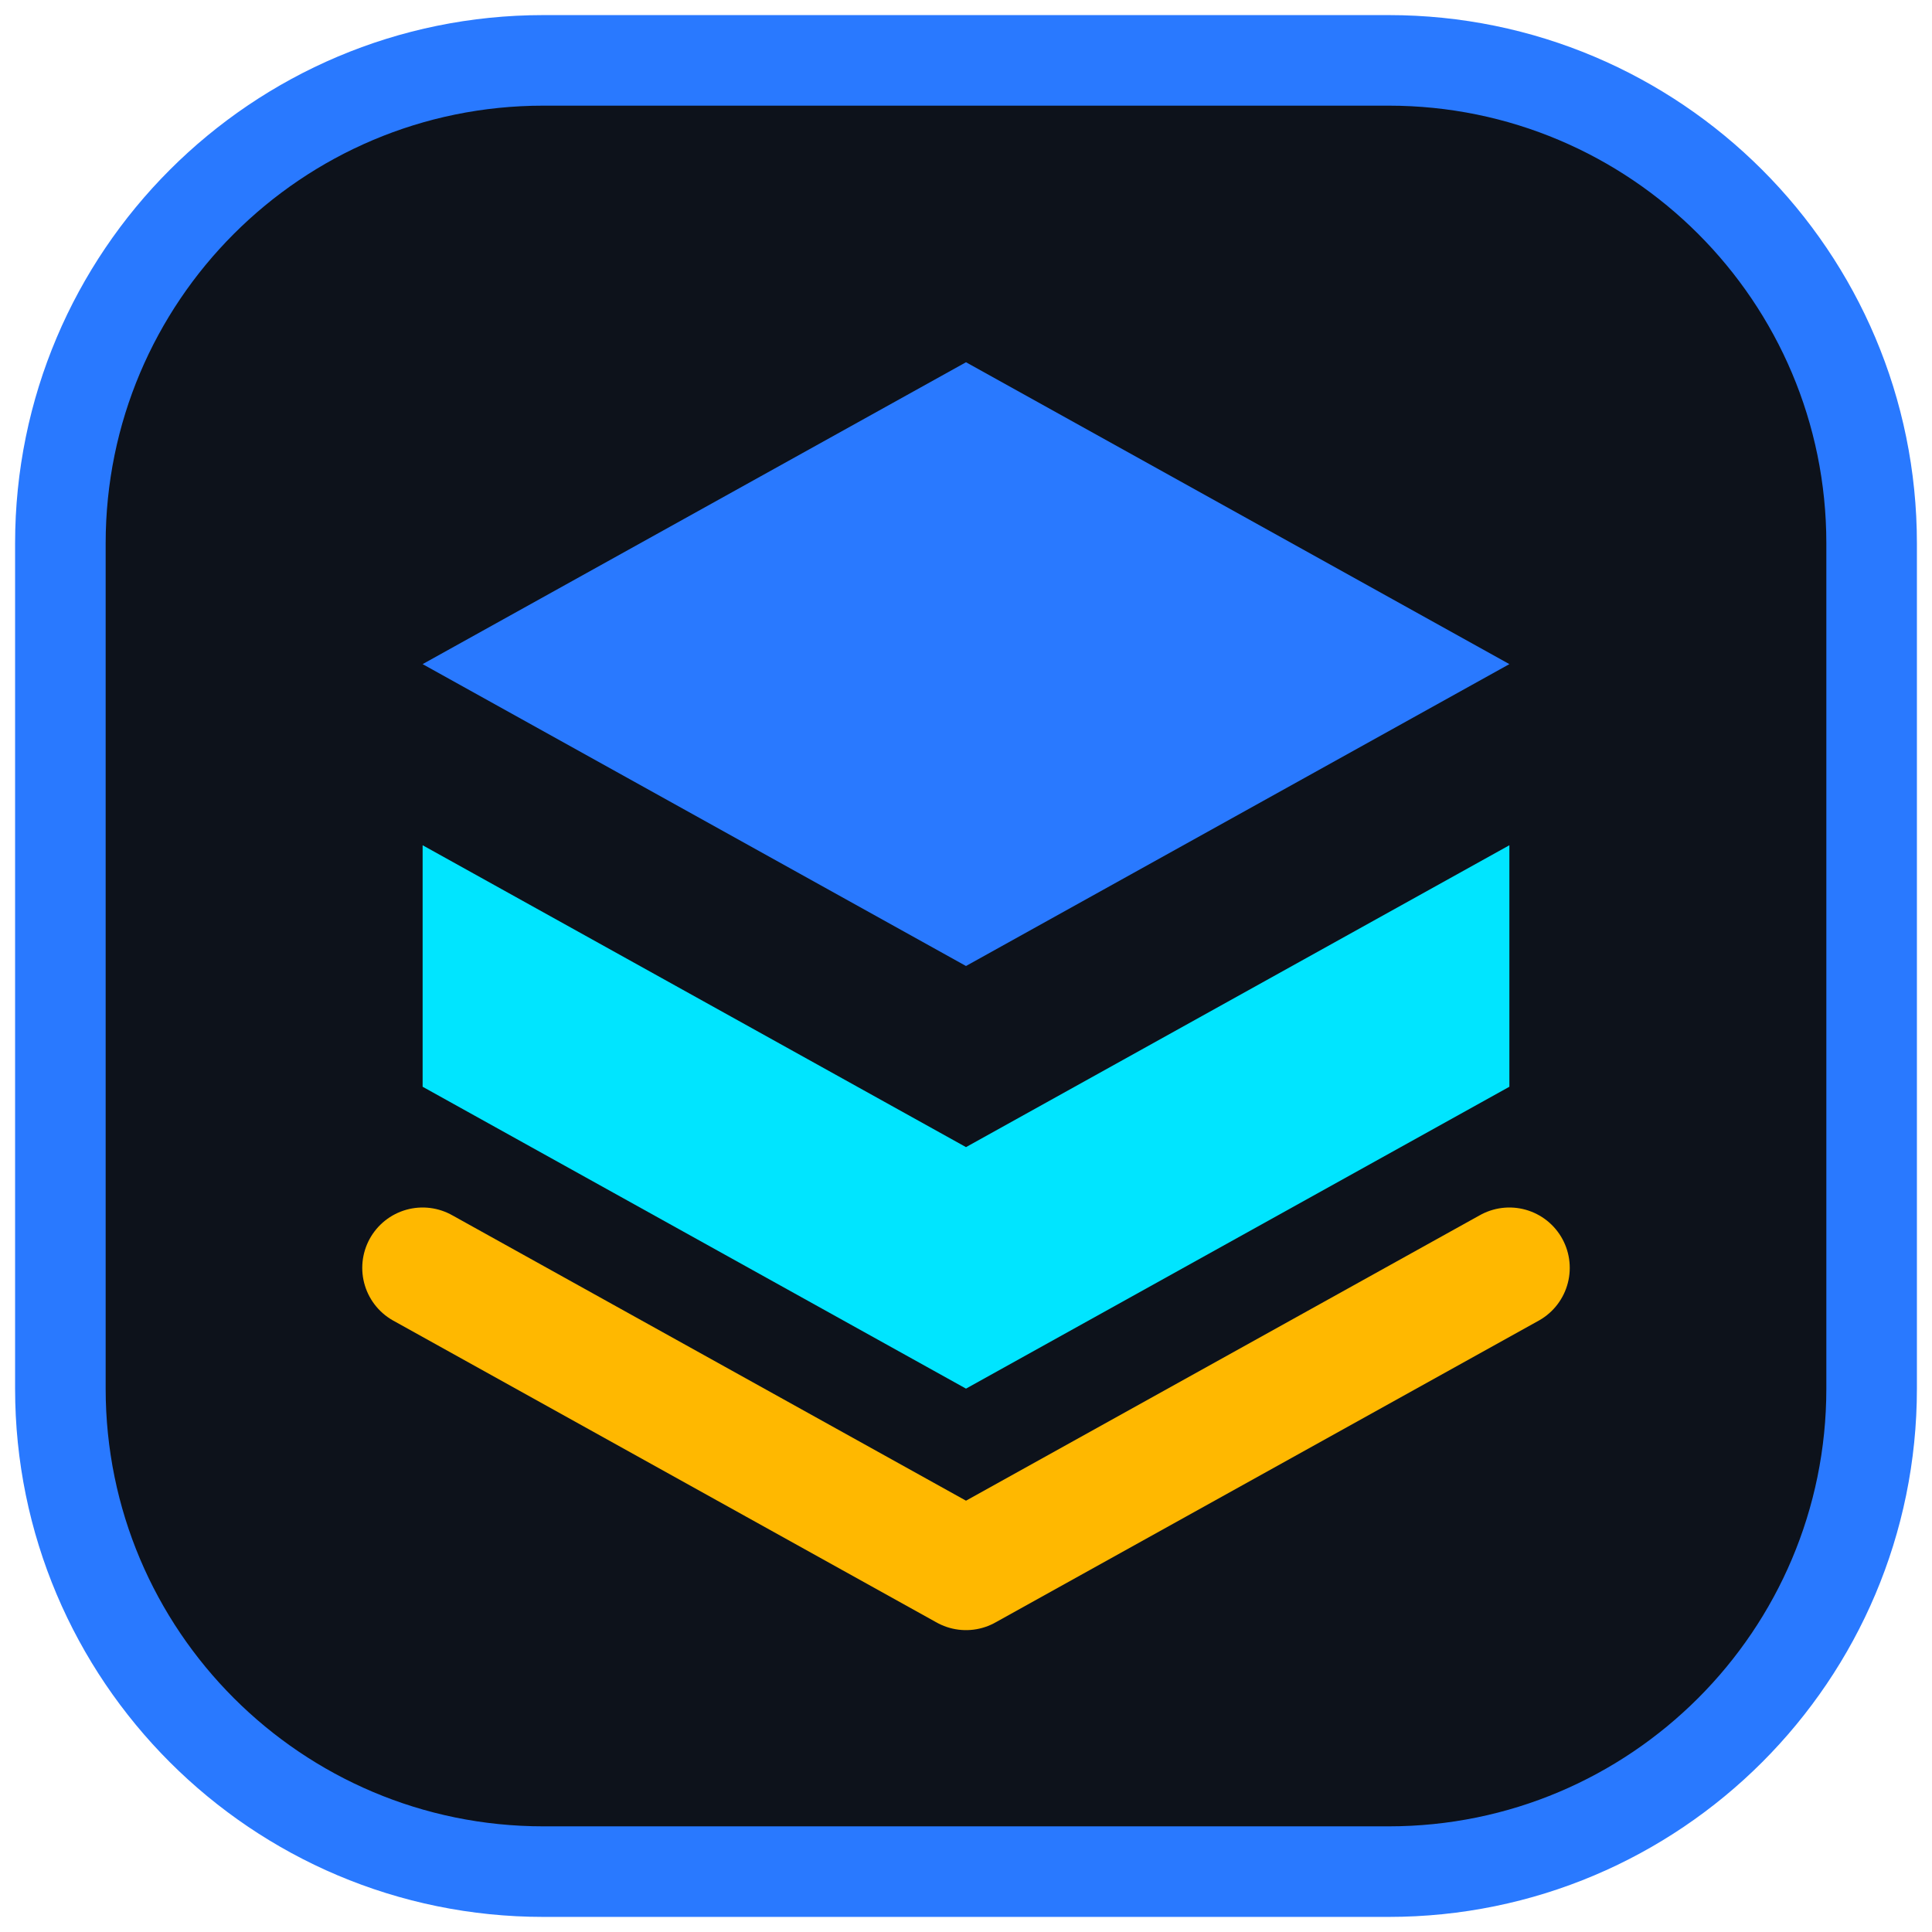
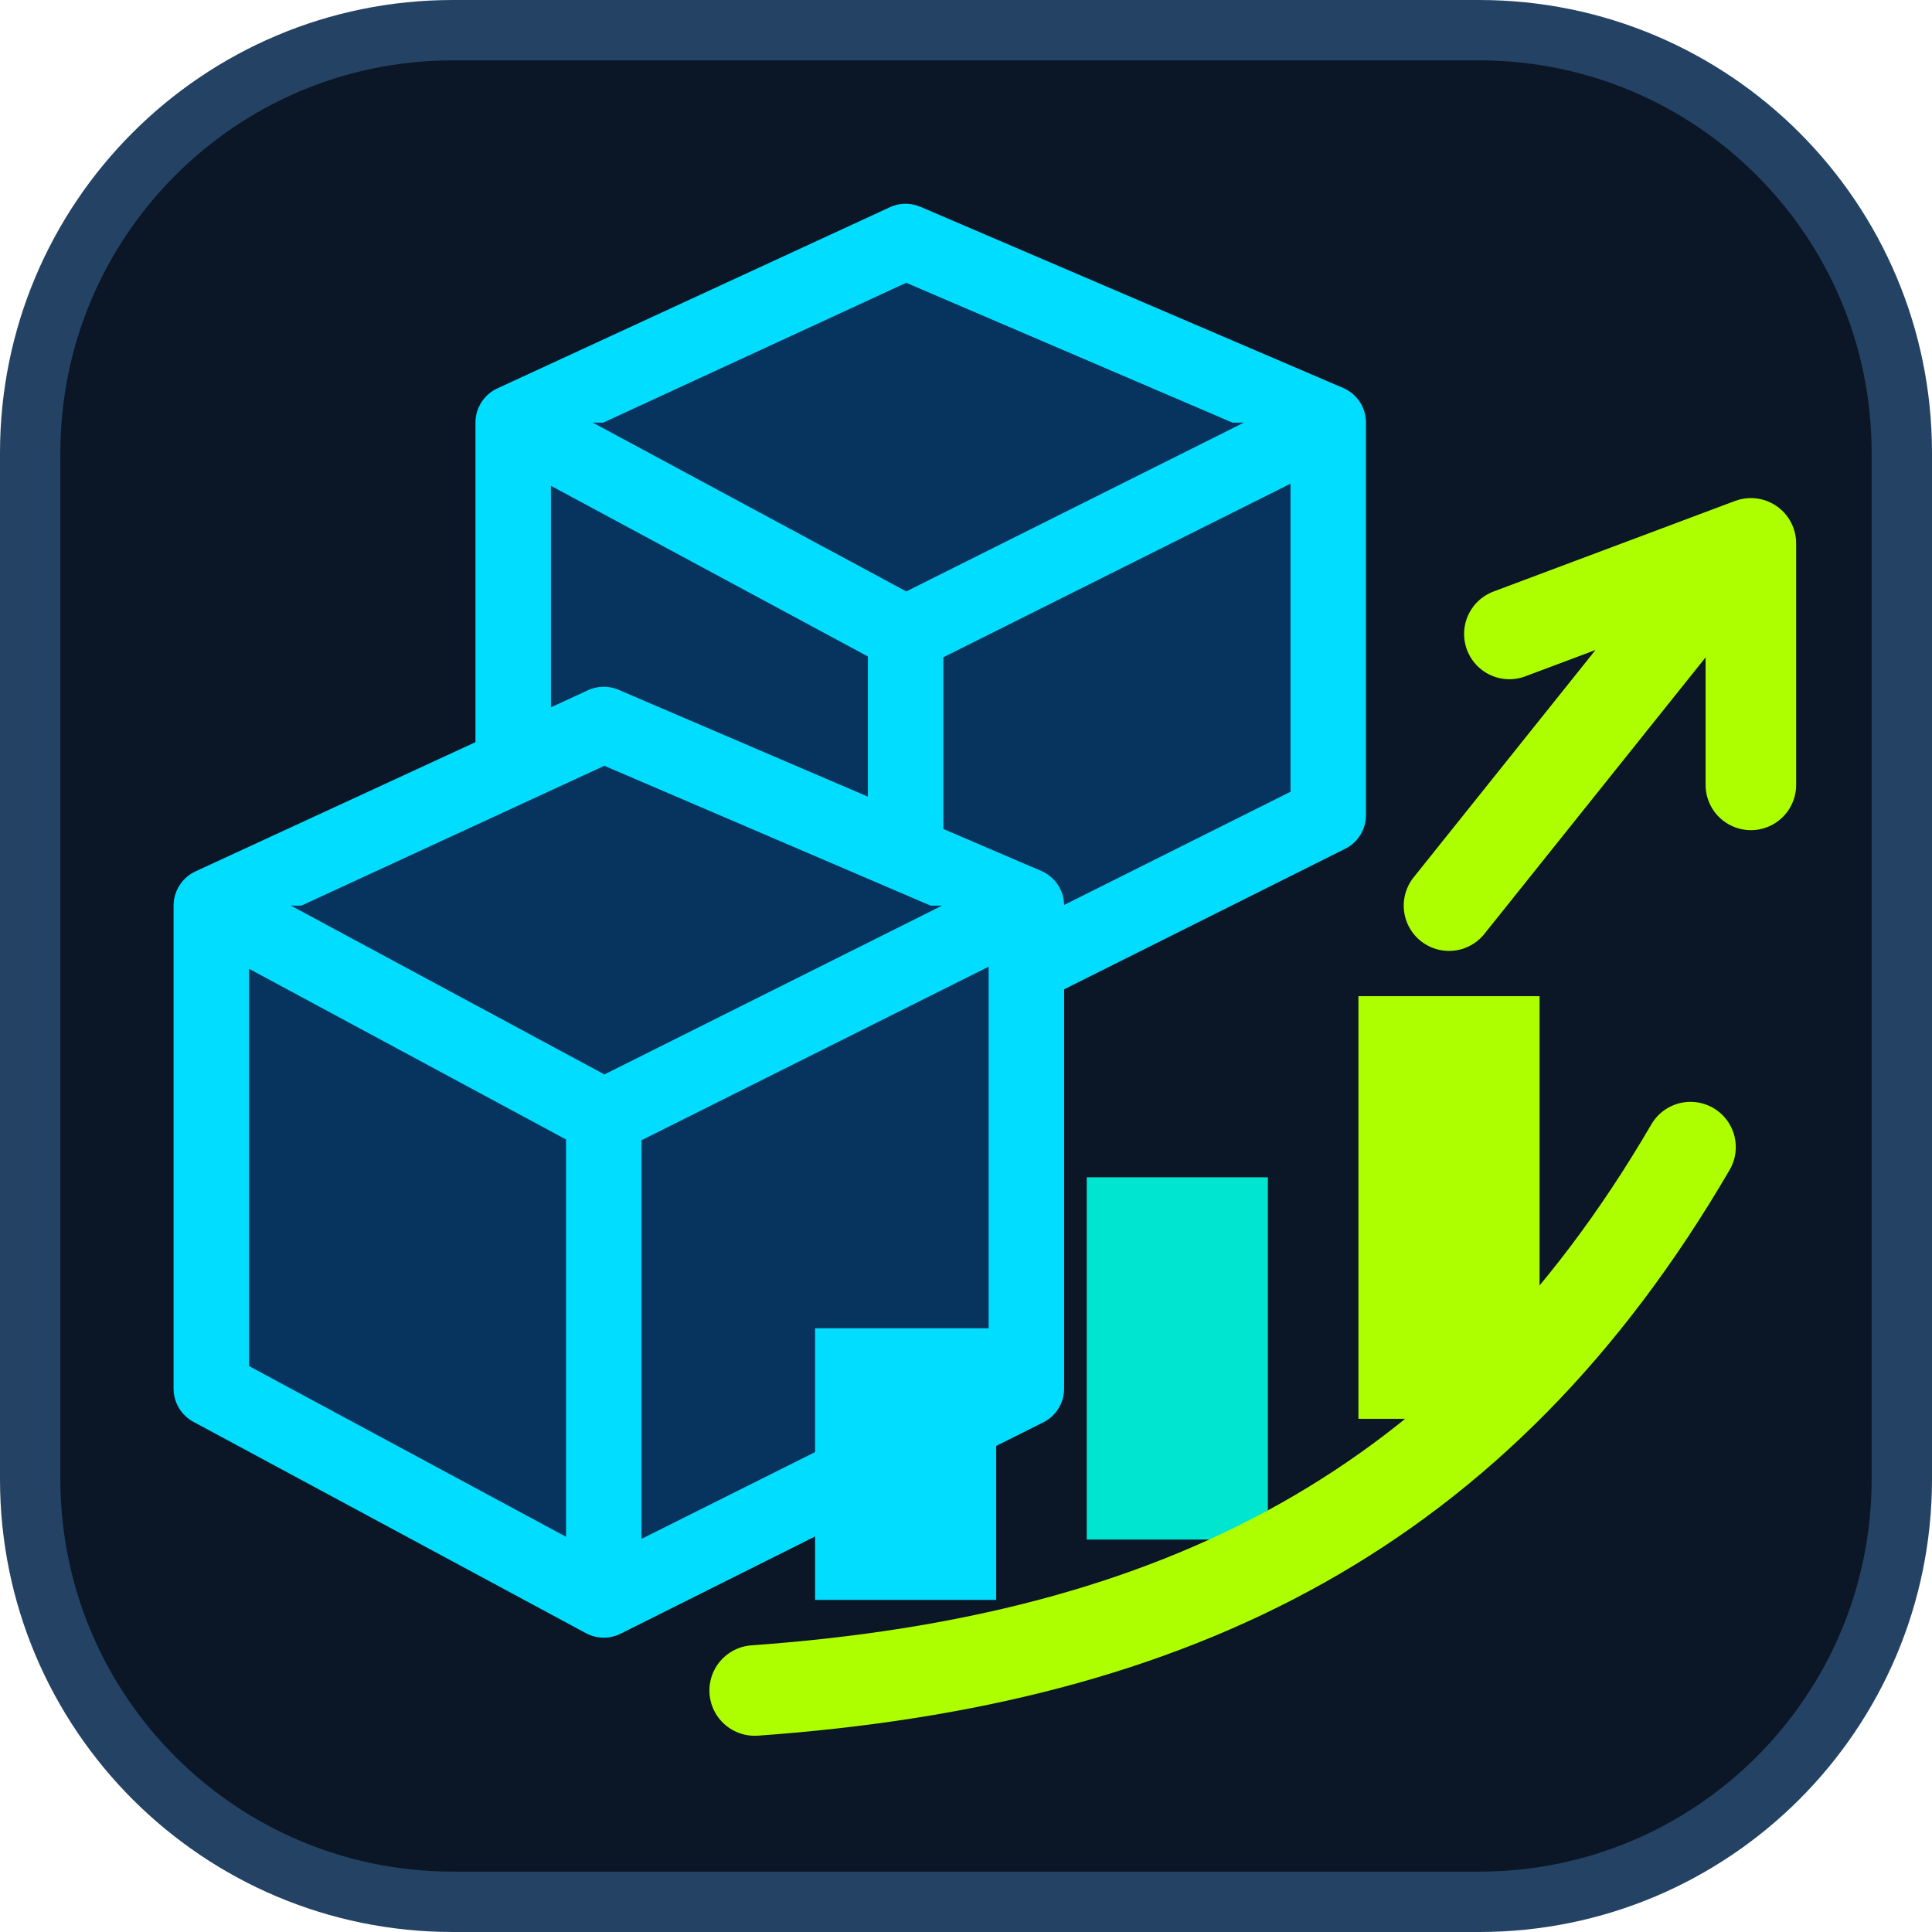
<svg xmlns="http://www.w3.org/2000/svg" viewBox="0 0 64 64" fill="none">
-   <rect x="2" y="2" width="60" height="60" rx="16" fill="#0d121b" stroke="#2979ff" stroke-width="3" />
-   <path d="M32 12 50 22 32 32 14 22 32 12Z" fill="#2979ff" />
-   <path d="m14 28 18 10 18-10v8L32 46 14 36v-8Z" fill="#00e5ff" />
-   <path d="m14 42 18 10 18-10" stroke="#ffb800" stroke-width="4" stroke-linecap="round" stroke-linejoin="round" />
+   <rect x="1" y="1" width="62" height="62" rx="14" fill="#0b1627" stroke="#244364" stroke-width="2" />
+   <g fill="#07345e" stroke="#00ddff" stroke-width="2.5" stroke-linejoin="round">
+     <path d="m17 14 13-6 14 6v13l-14 7-13-7z" />
+     <path d="m7 30 13-6 14 6v16l-14 7-13-7z" />
+     <path d="m17 14 13 7 14-7m-14 7v7M7 30l13 7 14-7m-14 7v16" />
+   </g>
+   <path d="M27 44h6v9h-6z" fill="#00ddff" />
+   <path d="M36 39h6v12h-6z" fill="#00e5cf" />
+   <path d="M45 33h6v14h-6z" fill="#adff00" />
+   <path d="M25 56c14-1 24-6 31-18M48 30l8-10m-6 1 8-3v8" stroke="#adff00" stroke-width="3" stroke-linecap="round" stroke-linejoin="round" />
</svg>
